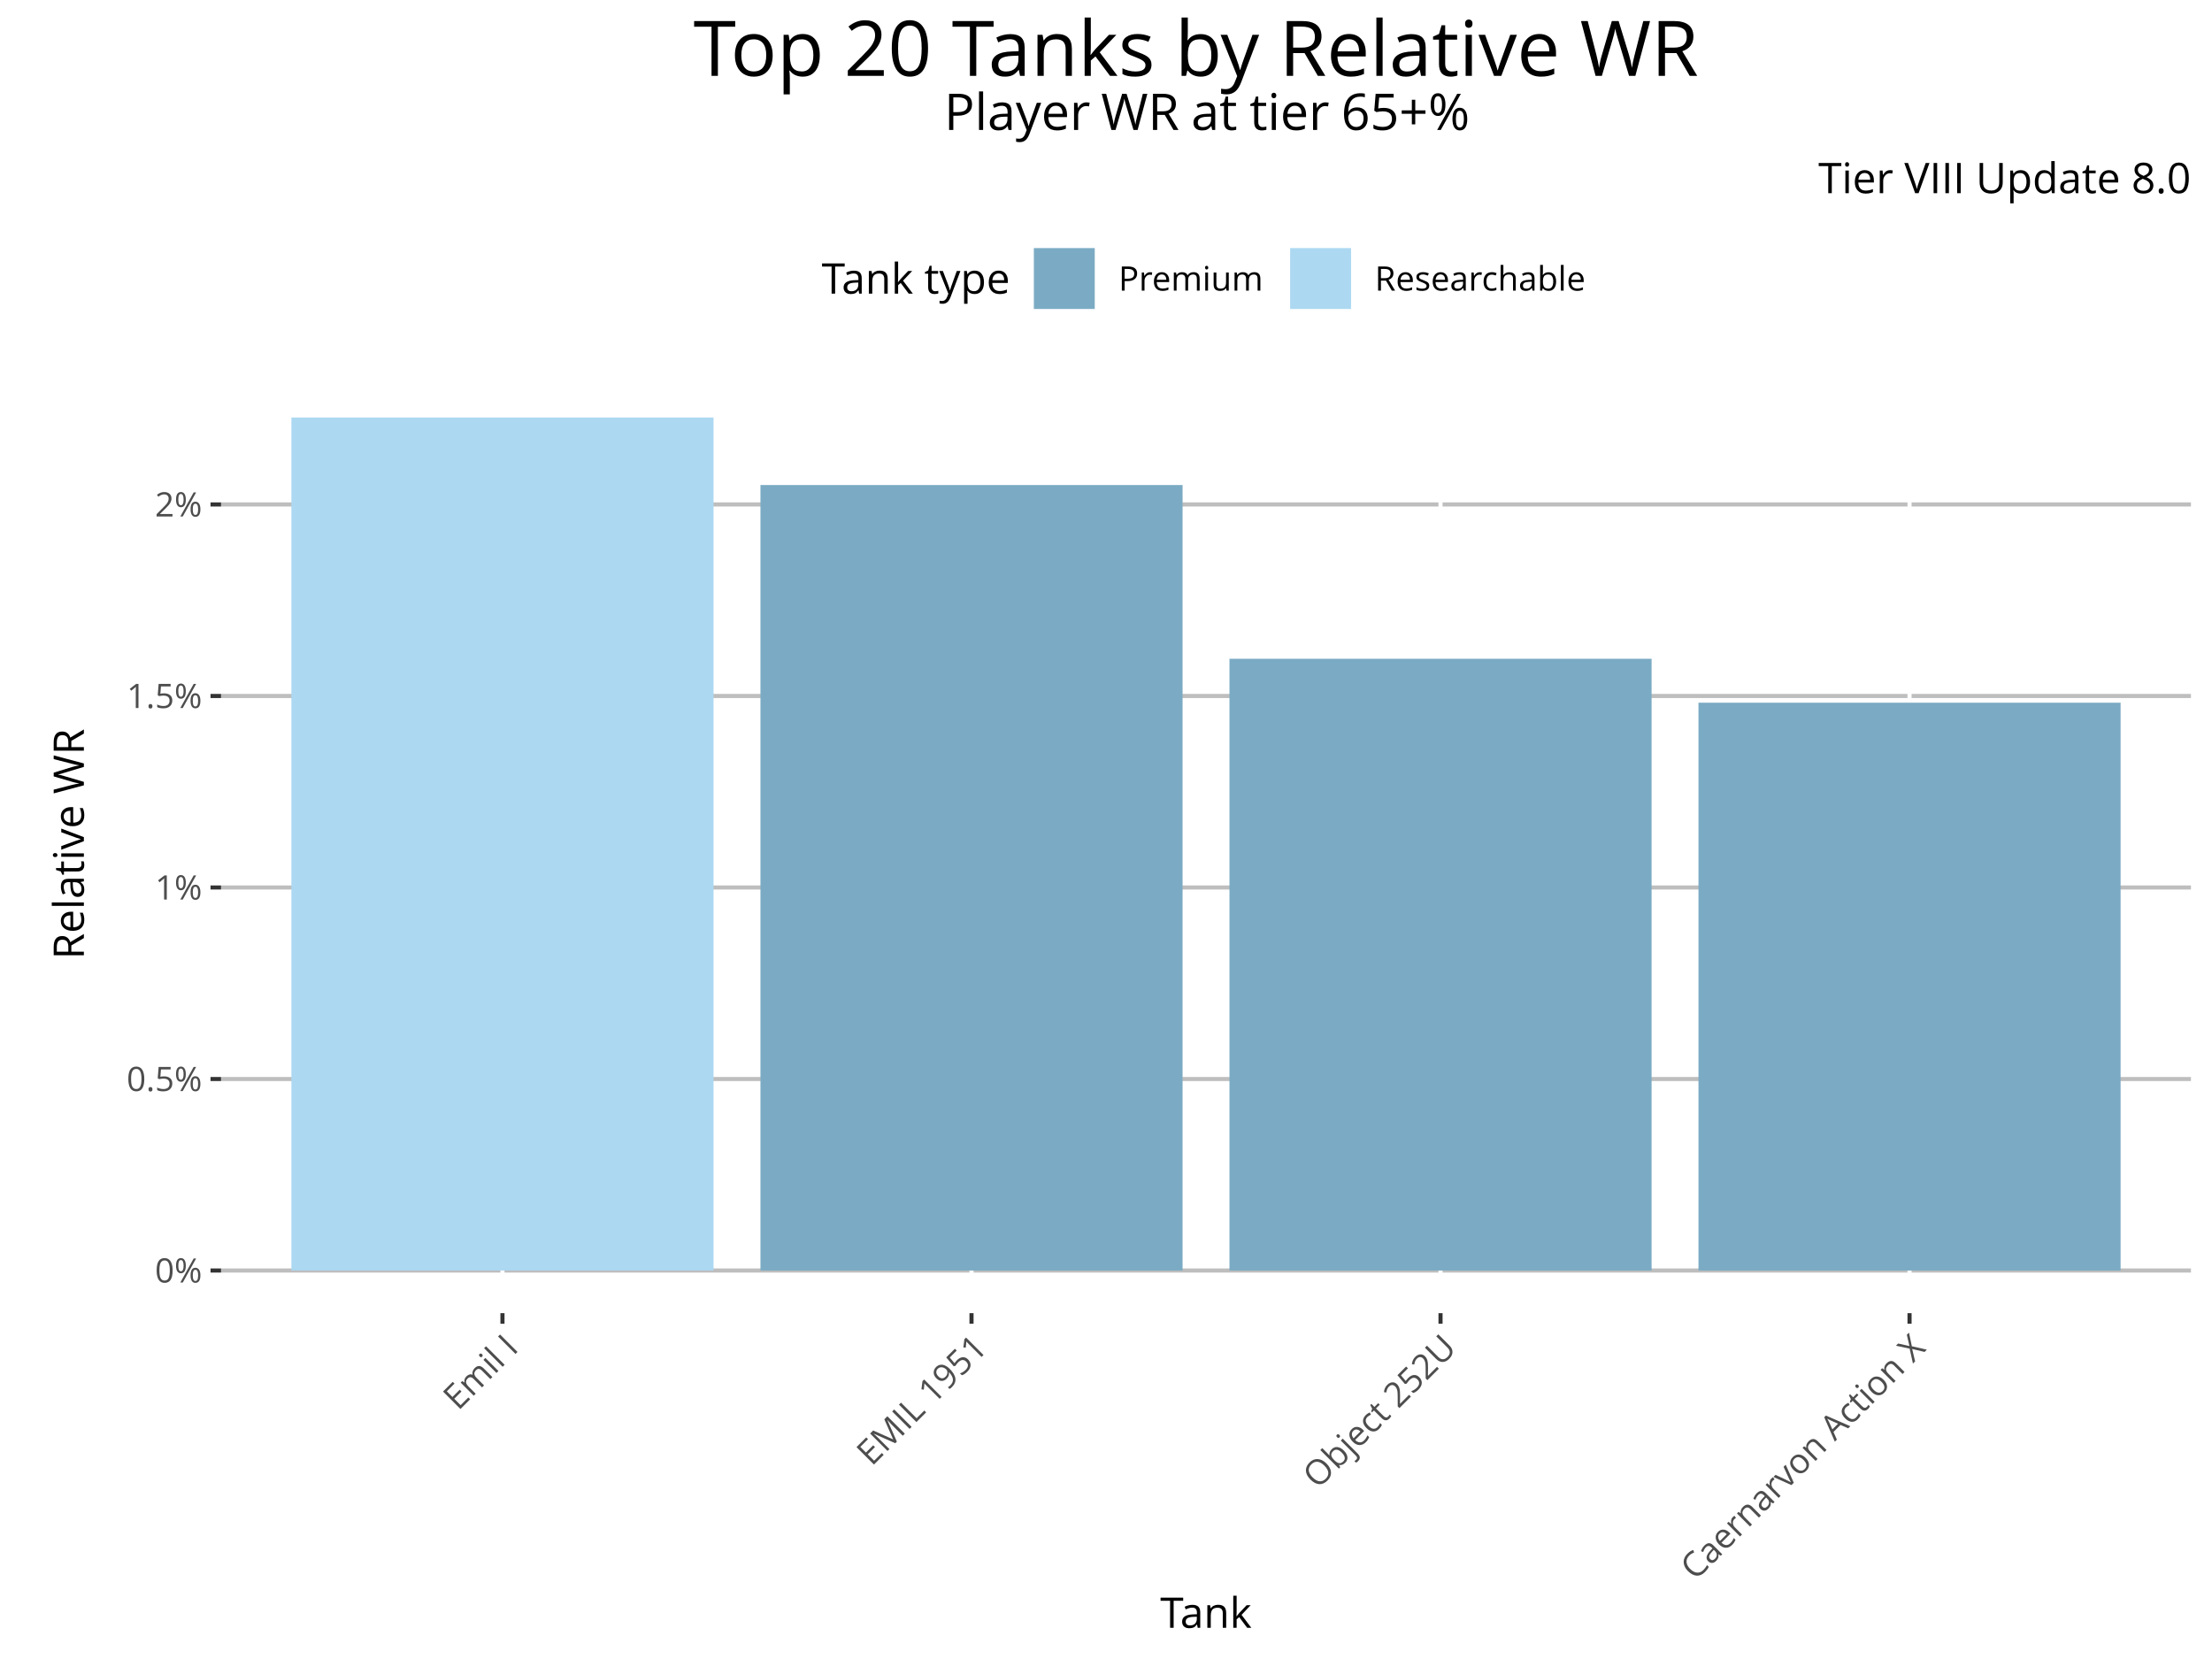
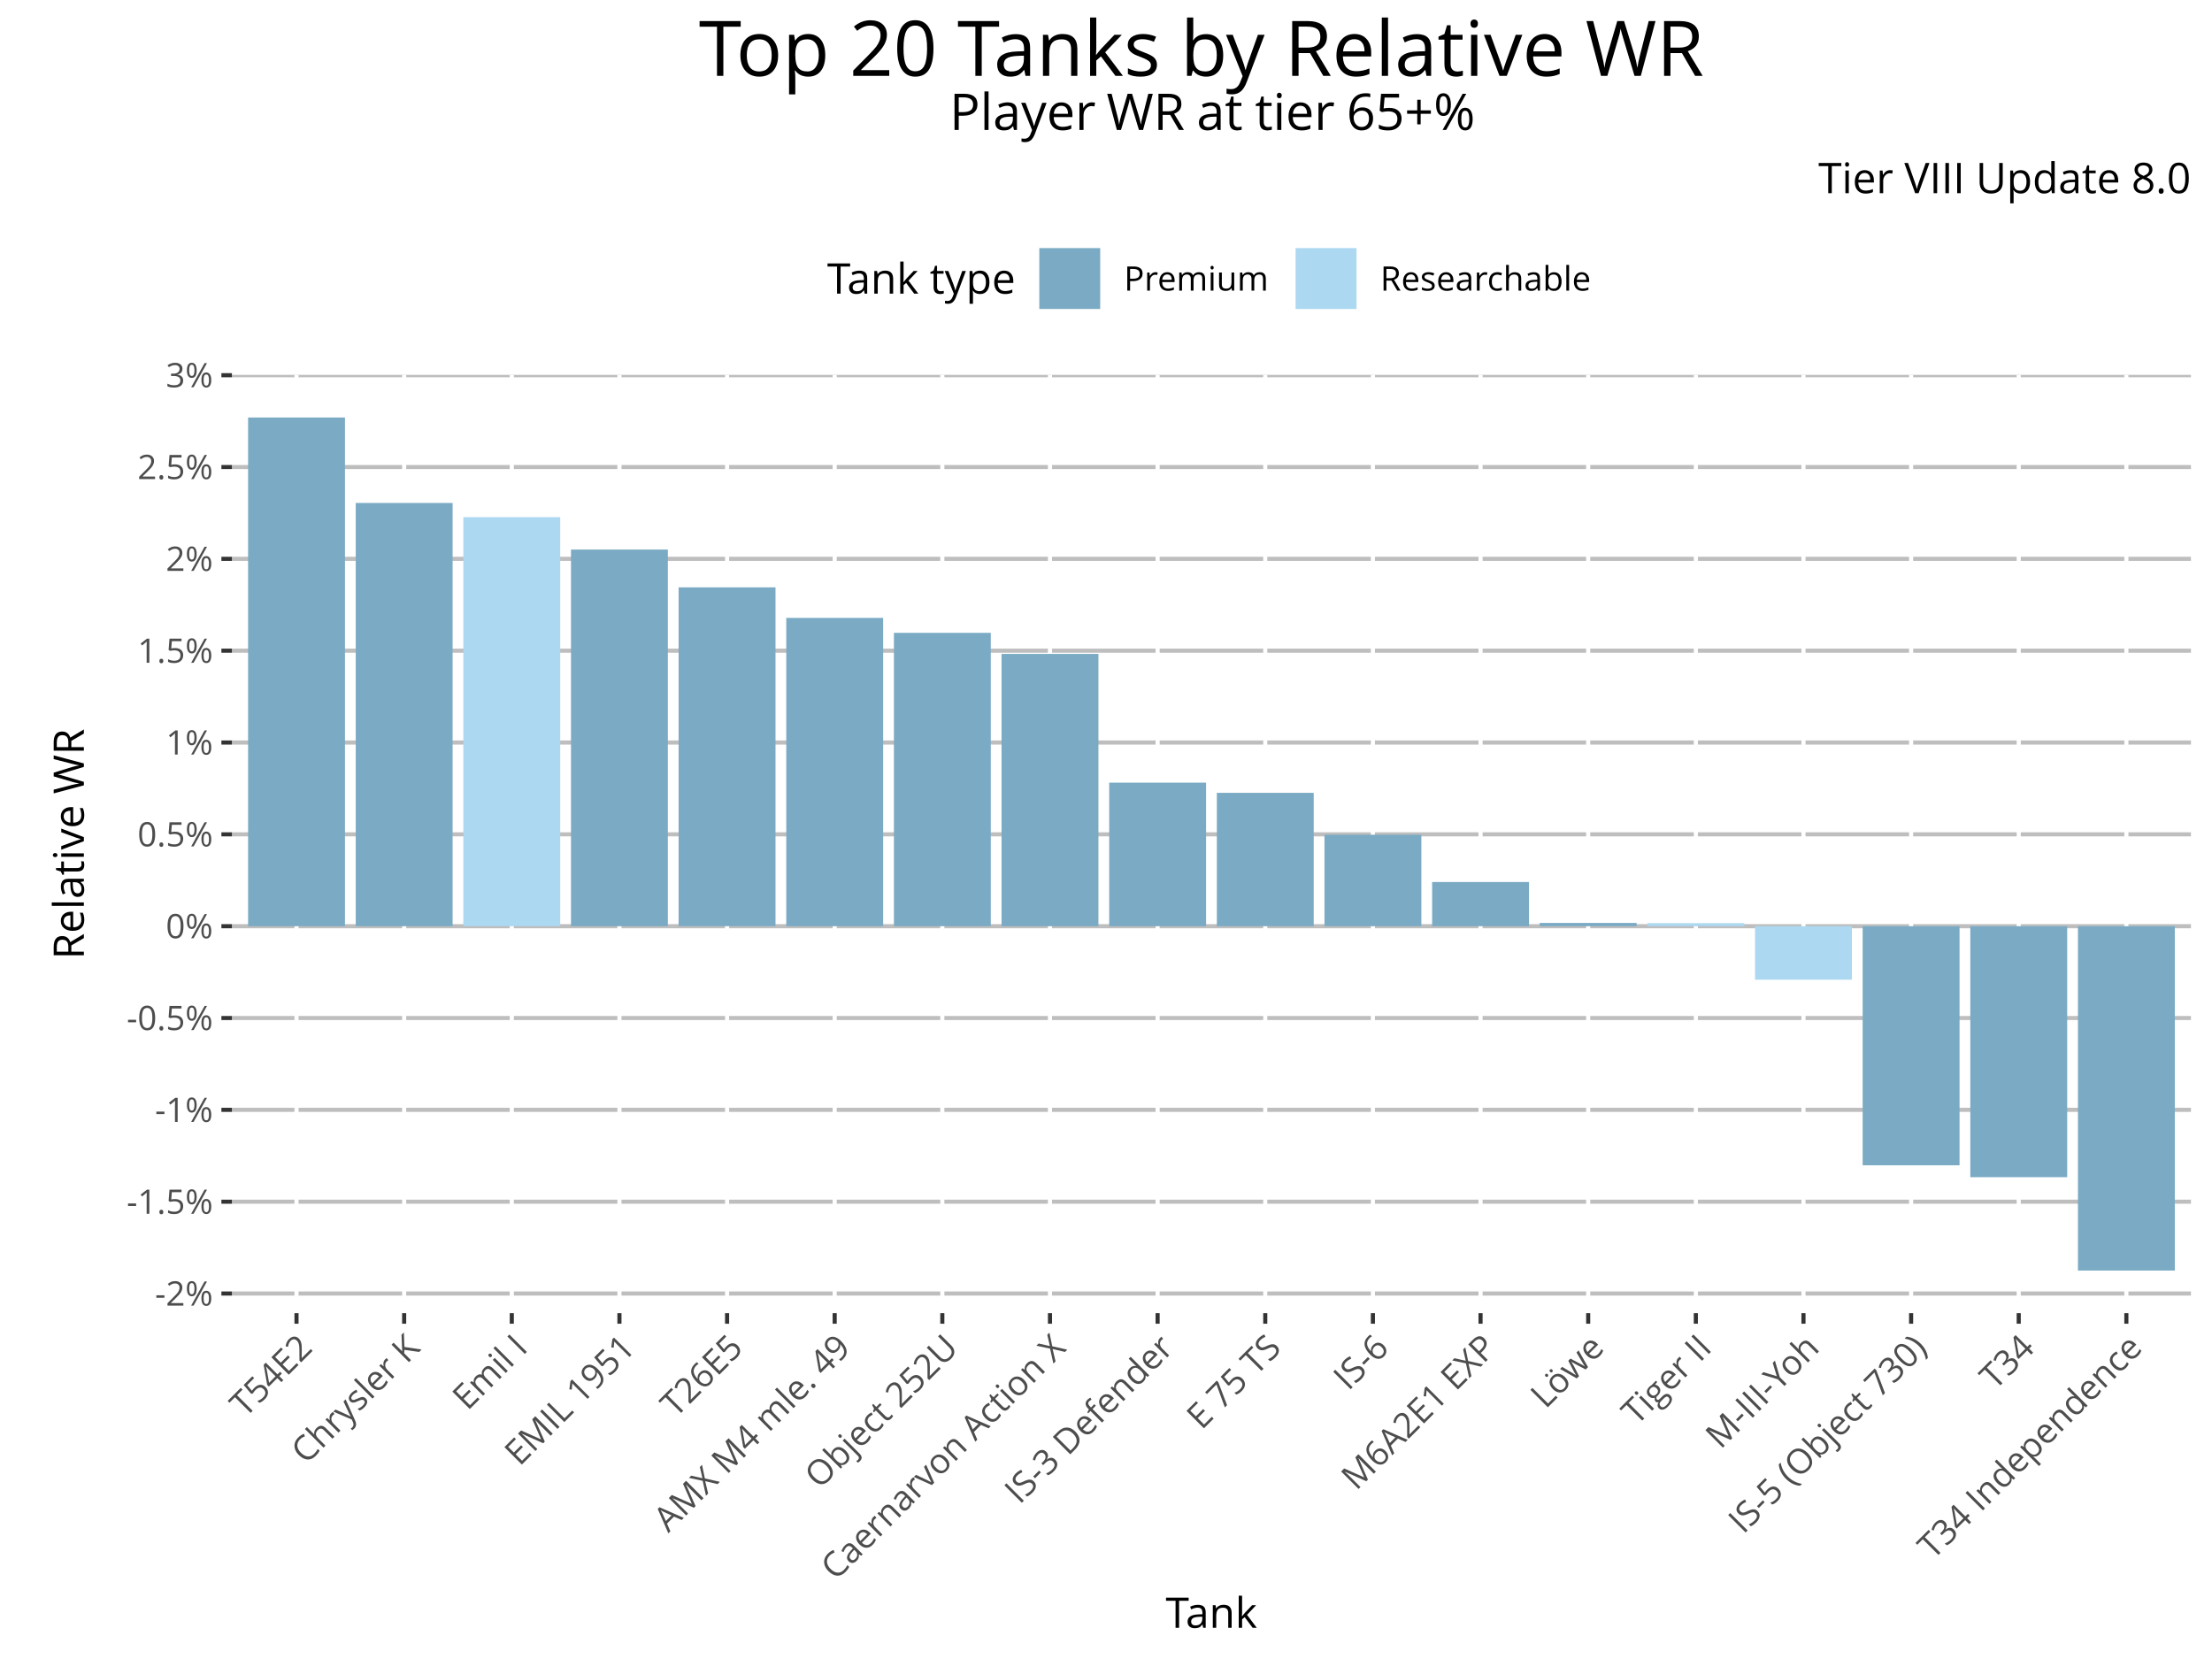
<svg xmlns="http://www.w3.org/2000/svg" class="svglite" width="576.00pt" height="432.00pt" viewBox="0 0 576.00 432.00">
  <defs>
    <style type="text/css">
    .svglite line, .svglite polyline, .svglite polygon, .svglite path, .svglite rect, .svglite circle {
      fill: none;
      stroke: #000000;
      stroke-linecap: round;
      stroke-linejoin: round;
      stroke-miterlimit: 10.00;
    }
  </style>
  </defs>
  <rect width="100%" height="100%" style="stroke: none; fill: #FFFFFF;" />
  <defs>
    <clipPath id="cpMC4wMHw1NzYuMDB8MC4wMHw0MzIuMDA=">
      <rect x="0.00" y="0.00" width="576.00" height="432.00" />
    </clipPath>
  </defs>
  <g clip-path="url(#cpMC4wMHw1NzYuMDB8MC4wMHw0MzIuMDA=)">
    <rect x="0.00" y="0" width="576.00" height="432.00" style="stroke-width: 1.07; stroke: #FFFFFF; fill: #FFFFFF;" />
  </g>
  <defs>
-     <clipPath id="cpNTcuNTZ8NTcwLjUyfDk3LjYxfDM0MS45NQ==">
-       <rect x="57.56" y="97.61" width="512.96" height="244.34" />
+     <clipPath id="cpNjAuMzl8NTcwLjUyfDk3LjYxfDM0MS45NQ==">
+       <rect x="60.39" y="97.61" width="510.13" height="244.34" />
    </clipPath>
  </defs>
-   <g clip-path="url(#cpNTcuNTZ8NTcwLjUyfDk3LjYxfDM0MS45NQ==)">
-     <rect x="57.56" y="97.61" width="512.96" height="244.34" style="stroke-width: 1.07; stroke: none;" />
-     <polyline points="57.56,305.91 570.52,305.91 " style="stroke-width: 0.53; stroke: #FFFFFF; stroke-linecap: butt;" />
-     <polyline points="57.56,256.04 570.52,256.04 " style="stroke-width: 0.53; stroke: #FFFFFF; stroke-linecap: butt;" />
-     <polyline points="57.56,206.17 570.52,206.17 " style="stroke-width: 0.53; stroke: #FFFFFF; stroke-linecap: butt;" />
-     <polyline points="57.56,156.30 570.52,156.30 " style="stroke-width: 0.53; stroke: #FFFFFF; stroke-linecap: butt;" />
-     <polyline points="57.56,106.43 570.52,106.43 " style="stroke-width: 0.53; stroke: #FFFFFF; stroke-linecap: butt;" />
-     <polyline points="57.56,330.84 570.52,330.84 " style="stroke-width: 1.07; stroke: #BEBEBE; stroke-linecap: butt;" />
-     <polyline points="57.56,280.97 570.52,280.97 " style="stroke-width: 1.07; stroke: #BEBEBE; stroke-linecap: butt;" />
-     <polyline points="57.56,231.10 570.52,231.10 " style="stroke-width: 1.07; stroke: #BEBEBE; stroke-linecap: butt;" />
-     <polyline points="57.56,181.23 570.52,181.23 " style="stroke-width: 1.07; stroke: #BEBEBE; stroke-linecap: butt;" />
-     <polyline points="57.56,131.36 570.52,131.36 " style="stroke-width: 1.07; stroke: #BEBEBE; stroke-linecap: butt;" />
-     <polyline points="130.84,341.95 130.84,97.61 " style="stroke-width: 1.07; stroke: #FFFFFF; stroke-linecap: butt;" />
-     <polyline points="252.98,341.95 252.98,97.61 " style="stroke-width: 1.07; stroke: #FFFFFF; stroke-linecap: butt;" />
-     <polyline points="375.11,341.95 375.11,97.61 " style="stroke-width: 1.07; stroke: #FFFFFF; stroke-linecap: butt;" />
-     <polyline points="497.24,341.95 497.24,97.61 " style="stroke-width: 1.07; stroke: #FFFFFF; stroke-linecap: butt;" />
-     <rect x="75.88" y="108.72" width="109.92" height="222.12" style="stroke-width: 1.07; stroke: none; stroke-linecap: square; stroke-linejoin: miter; fill: #ACD8F1;" />
-     <rect x="198.02" y="126.30" width="109.92" height="204.54" style="stroke-width: 1.07; stroke: none; stroke-linecap: square; stroke-linejoin: miter; fill: #7BABC4;" />
-     <rect x="320.15" y="171.54" width="109.92" height="159.30" style="stroke-width: 1.07; stroke: none; stroke-linecap: square; stroke-linejoin: miter; fill: #7BABC4;" />
-     <rect x="442.28" y="182.98" width="109.92" height="147.86" style="stroke-width: 1.07; stroke: none; stroke-linecap: square; stroke-linejoin: miter; fill: #7BABC4;" />
+   <g clip-path="url(#cpNjAuMzl8NTcwLjUyfDk3LjYxfDM0MS45NQ==)">
+     <rect x="60.39" y="97.61" width="510.13" height="244.34" style="stroke-width: 1.07; stroke: none;" />
+     <polyline points="60.39,324.88 570.52,324.88 " style="stroke-width: 0.53; stroke: #FFFFFF; stroke-linecap: butt;" />
+     <polyline points="60.39,300.96 570.52,300.96 " style="stroke-width: 0.53; stroke: #FFFFFF; stroke-linecap: butt;" />
+     <polyline points="60.39,277.05 570.52,277.05 " style="stroke-width: 0.53; stroke: #FFFFFF; stroke-linecap: butt;" />
+     <polyline points="60.39,253.13 570.52,253.13 " style="stroke-width: 0.53; stroke: #FFFFFF; stroke-linecap: butt;" />
+     <polyline points="60.39,229.22 570.52,229.22 " style="stroke-width: 0.53; stroke: #FFFFFF; stroke-linecap: butt;" />
+     <polyline points="60.39,205.31 570.52,205.31 " style="stroke-width: 0.53; stroke: #FFFFFF; stroke-linecap: butt;" />
+     <polyline points="60.39,181.39 570.52,181.39 " style="stroke-width: 0.53; stroke: #FFFFFF; stroke-linecap: butt;" />
+     <polyline points="60.39,157.48 570.52,157.48 " style="stroke-width: 0.53; stroke: #FFFFFF; stroke-linecap: butt;" />
+     <polyline points="60.39,133.57 570.52,133.57 " style="stroke-width: 0.53; stroke: #FFFFFF; stroke-linecap: butt;" />
+     <polyline points="60.39,109.65 570.52,109.65 " style="stroke-width: 0.53; stroke: #FFFFFF; stroke-linecap: butt;" />
+     <polyline points="60.39,336.83 570.52,336.83 " style="stroke-width: 1.07; stroke: #BEBEBE; stroke-linecap: butt;" />
+     <polyline points="60.39,312.92 570.52,312.92 " style="stroke-width: 1.07; stroke: #BEBEBE; stroke-linecap: butt;" />
+     <polyline points="60.39,289.00 570.52,289.00 " style="stroke-width: 1.07; stroke: #BEBEBE; stroke-linecap: butt;" />
+     <polyline points="60.39,265.09 570.52,265.09 " style="stroke-width: 1.07; stroke: #BEBEBE; stroke-linecap: butt;" />
+     <polyline points="60.39,241.18 570.52,241.18 " style="stroke-width: 1.07; stroke: #BEBEBE; stroke-linecap: butt;" />
+     <polyline points="60.39,217.26 570.52,217.26 " style="stroke-width: 1.07; stroke: #BEBEBE; stroke-linecap: butt;" />
+     <polyline points="60.39,193.35 570.52,193.35 " style="stroke-width: 1.07; stroke: #BEBEBE; stroke-linecap: butt;" />
+     <polyline points="60.39,169.44 570.52,169.44 " style="stroke-width: 1.07; stroke: #BEBEBE; stroke-linecap: butt;" />
+     <polyline points="60.39,145.52 570.52,145.52 " style="stroke-width: 1.07; stroke: #BEBEBE; stroke-linecap: butt;" />
+     <polyline points="60.39,121.61 570.52,121.61 " style="stroke-width: 1.07; stroke: #BEBEBE; stroke-linecap: butt;" />
+     <polyline points="60.39,97.70 570.52,97.70 " style="stroke-width: 1.07; stroke: #BEBEBE; stroke-linecap: butt;" />
+     <polyline points="77.21,341.95 77.21,97.61 " style="stroke-width: 1.07; stroke: #FFFFFF; stroke-linecap: butt;" />
+     <polyline points="105.24,341.95 105.24,97.61 " style="stroke-width: 1.07; stroke: #FFFFFF; stroke-linecap: butt;" />
+     <polyline points="133.27,341.95 133.27,97.61 " style="stroke-width: 1.07; stroke: #FFFFFF; stroke-linecap: butt;" />
+     <polyline points="161.30,341.95 161.30,97.61 " style="stroke-width: 1.07; stroke: #FFFFFF; stroke-linecap: butt;" />
+     <polyline points="189.33,341.95 189.33,97.61 " style="stroke-width: 1.07; stroke: #FFFFFF; stroke-linecap: butt;" />
+     <polyline points="217.35,341.95 217.35,97.61 " style="stroke-width: 1.07; stroke: #FFFFFF; stroke-linecap: butt;" />
+     <polyline points="245.38,341.95 245.38,97.61 " style="stroke-width: 1.07; stroke: #FFFFFF; stroke-linecap: butt;" />
+     <polyline points="273.41,341.95 273.41,97.61 " style="stroke-width: 1.07; stroke: #FFFFFF; stroke-linecap: butt;" />
+     <polyline points="301.44,341.95 301.44,97.61 " style="stroke-width: 1.07; stroke: #FFFFFF; stroke-linecap: butt;" />
+     <polyline points="329.47,341.95 329.47,97.61 " style="stroke-width: 1.07; stroke: #FFFFFF; stroke-linecap: butt;" />
+     <polyline points="357.50,341.95 357.50,97.61 " style="stroke-width: 1.07; stroke: #FFFFFF; stroke-linecap: butt;" />
+     <polyline points="385.53,341.95 385.53,97.61 " style="stroke-width: 1.07; stroke: #FFFFFF; stroke-linecap: butt;" />
+     <polyline points="413.56,341.95 413.56,97.61 " style="stroke-width: 1.07; stroke: #FFFFFF; stroke-linecap: butt;" />
+     <polyline points="441.59,341.95 441.59,97.61 " style="stroke-width: 1.07; stroke: #FFFFFF; stroke-linecap: butt;" />
+     <polyline points="469.62,341.95 469.62,97.61 " style="stroke-width: 1.07; stroke: #FFFFFF; stroke-linecap: butt;" />
+     <polyline points="497.65,341.95 497.65,97.61 " style="stroke-width: 1.07; stroke: #FFFFFF; stroke-linecap: butt;" />
+     <polyline points="525.67,341.95 525.67,97.61 " style="stroke-width: 1.07; stroke: #FFFFFF; stroke-linecap: butt;" />
+     <polyline points="553.70,341.95 553.70,97.61 " style="stroke-width: 1.07; stroke: #FFFFFF; stroke-linecap: butt;" />
+     <rect x="64.60" y="108.72" width="25.23" height="132.46" style="stroke-width: 1.07; stroke: none; stroke-linecap: square; stroke-linejoin: miter; fill: #7BABC4;" />
+     <rect x="92.63" y="130.97" width="25.23" height="110.21" style="stroke-width: 1.07; stroke: none; stroke-linecap: square; stroke-linejoin: miter; fill: #7BABC4;" />
+     <rect x="120.65" y="134.67" width="25.23" height="106.51" style="stroke-width: 1.07; stroke: none; stroke-linecap: square; stroke-linejoin: miter; fill: #ACD8F1;" />
+     <rect x="148.68" y="143.10" width="25.23" height="98.08" style="stroke-width: 1.07; stroke: none; stroke-linecap: square; stroke-linejoin: miter; fill: #7BABC4;" />
+     <rect x="176.71" y="152.95" width="25.23" height="88.22" style="stroke-width: 1.07; stroke: none; stroke-linecap: square; stroke-linejoin: miter; fill: #7BABC4;" />
+     <rect x="204.74" y="160.90" width="25.23" height="80.28" style="stroke-width: 1.07; stroke: none; stroke-linecap: square; stroke-linejoin: miter; fill: #7BABC4;" />
+     <rect x="232.77" y="164.79" width="25.23" height="76.39" style="stroke-width: 1.07; stroke: none; stroke-linecap: square; stroke-linejoin: miter; fill: #7BABC4;" />
+     <rect x="260.80" y="170.28" width="25.23" height="70.90" style="stroke-width: 1.07; stroke: none; stroke-linecap: square; stroke-linejoin: miter; fill: #7BABC4;" />
+     <rect x="288.83" y="203.80" width="25.23" height="37.38" style="stroke-width: 1.07; stroke: none; stroke-linecap: square; stroke-linejoin: miter; fill: #7BABC4;" />
+     <rect x="316.86" y="206.45" width="25.23" height="34.73" style="stroke-width: 1.07; stroke: none; stroke-linecap: square; stroke-linejoin: miter; fill: #7BABC4;" />
+     <rect x="344.89" y="217.36" width="25.23" height="23.82" style="stroke-width: 1.07; stroke: none; stroke-linecap: square; stroke-linejoin: miter; fill: #7BABC4;" />
+     <rect x="372.92" y="229.67" width="25.23" height="11.51" style="stroke-width: 1.07; stroke: none; stroke-linecap: square; stroke-linejoin: miter; fill: #7BABC4;" />
+     <rect x="400.94" y="240.33" width="25.23" height="0.85" style="stroke-width: 1.07; stroke: none; stroke-linecap: square; stroke-linejoin: miter; fill: #7BABC4;" />
+     <rect x="428.97" y="240.39" width="25.23" height="0.79" style="stroke-width: 1.07; stroke: none; stroke-linecap: square; stroke-linejoin: miter; fill: #ACD8F1;" />
+     <rect x="457.00" y="241.18" width="25.23" height="13.93" style="stroke-width: 1.07; stroke: none; stroke-linecap: square; stroke-linejoin: miter; fill: #ACD8F1;" />
+     <rect x="485.03" y="241.18" width="25.23" height="62.26" style="stroke-width: 1.07; stroke: none; stroke-linecap: square; stroke-linejoin: miter; fill: #7BABC4;" />
+     <rect x="513.06" y="241.18" width="25.23" height="65.36" style="stroke-width: 1.07; stroke: none; stroke-linecap: square; stroke-linejoin: miter; fill: #7BABC4;" />
+     <rect x="541.09" y="241.18" width="25.23" height="89.67" style="stroke-width: 1.07; stroke: none; stroke-linecap: square; stroke-linejoin: miter; fill: #7BABC4;" />
  </g>
  <g clip-path="url(#cpMC4wMHw1NzYuMDB8MC4wMHw0MzIuMDA=)">
-     <text x="52.63" y="333.98" text-anchor="end" style="font-size: 8.80px; fill: #4D4D4D; font-family: Open Sans;" textLength="12.28px" lengthAdjust="spacingAndGlyphs">0%</text>
-     <text x="52.63" y="284.11" text-anchor="end" style="font-size: 8.80px; fill: #4D4D4D; font-family: Open Sans;" textLength="19.65px" lengthAdjust="spacingAndGlyphs">0.5%</text>
-     <text x="52.63" y="234.24" text-anchor="end" style="font-size: 8.80px; fill: #4D4D4D; font-family: Open Sans;" textLength="12.28px" lengthAdjust="spacingAndGlyphs">1%</text>
-     <text x="52.63" y="184.37" text-anchor="end" style="font-size: 8.80px; fill: #4D4D4D; font-family: Open Sans;" textLength="19.65px" lengthAdjust="spacingAndGlyphs">1.5%</text>
-     <text x="52.63" y="134.50" text-anchor="end" style="font-size: 8.80px; fill: #4D4D4D; font-family: Open Sans;" textLength="12.28px" lengthAdjust="spacingAndGlyphs">2%</text>
-     <polyline points="54.82,330.84 57.56,330.84 " style="stroke-width: 1.07; stroke: #333333; stroke-linecap: butt;" />
-     <polyline points="54.82,280.97 57.56,280.97 " style="stroke-width: 1.07; stroke: #333333; stroke-linecap: butt;" />
-     <polyline points="54.82,231.10 57.56,231.10 " style="stroke-width: 1.07; stroke: #333333; stroke-linecap: butt;" />
-     <polyline points="54.82,181.23 57.56,181.23 " style="stroke-width: 1.07; stroke: #333333; stroke-linecap: butt;" />
-     <polyline points="54.82,131.36 57.56,131.36 " style="stroke-width: 1.07; stroke: #333333; stroke-linecap: butt;" />
-     <polyline points="130.84,344.69 130.84,341.95 " style="stroke-width: 1.07; stroke: #333333; stroke-linecap: butt;" />
-     <polyline points="252.98,344.69 252.98,341.95 " style="stroke-width: 1.07; stroke: #333333; stroke-linecap: butt;" />
-     <polyline points="375.11,344.69 375.11,341.95 " style="stroke-width: 1.07; stroke: #333333; stroke-linecap: butt;" />
-     <polyline points="497.24,344.69 497.24,341.95 " style="stroke-width: 1.07; stroke: #333333; stroke-linecap: butt;" />
-     <text transform="translate(135.38,351.42) rotate(-45)" text-anchor="end" style="font-size: 9.00px; fill: #4D4D4D; font-family: Open Sans;" textLength="22.78px" lengthAdjust="spacingAndGlyphs">Emil I</text>
-     <text transform="translate(257.52,351.42) rotate(-45)" text-anchor="end" style="font-size: 9.00px; fill: #4D4D4D; font-family: Open Sans;" textLength="43.25px" lengthAdjust="spacingAndGlyphs">EMIL 1951</text>
-     <text transform="translate(379.65,351.42) rotate(-45)" text-anchor="end" style="font-size: 9.00px; fill: #4D4D4D; font-family: Open Sans;" textLength="51.65px" lengthAdjust="spacingAndGlyphs">Object 252U</text>
-     <text transform="translate(501.78,351.42) rotate(-45)" text-anchor="end" style="font-size: 9.00px; fill: #4D4D4D; font-family: Open Sans;" textLength="85.33px" lengthAdjust="spacingAndGlyphs">Caernarvon Action X</text>
-     <text x="314.04" y="423.88" text-anchor="middle" style="font-size: 11.00px; font-family: Open Sans;" textLength="23.85px" lengthAdjust="spacingAndGlyphs">Tank</text>
+     <text x="55.46" y="339.97" text-anchor="end" style="font-size: 8.80px; fill: #4D4D4D; font-family: Open Sans;" textLength="15.11px" lengthAdjust="spacingAndGlyphs">-2%</text>
+     <text x="55.46" y="316.06" text-anchor="end" style="font-size: 8.80px; fill: #4D4D4D; font-family: Open Sans;" textLength="22.48px" lengthAdjust="spacingAndGlyphs">-1.5%</text>
+     <text x="55.46" y="292.14" text-anchor="end" style="font-size: 8.80px; fill: #4D4D4D; font-family: Open Sans;" textLength="15.11px" lengthAdjust="spacingAndGlyphs">-1%</text>
+     <text x="55.46" y="268.23" text-anchor="end" style="font-size: 8.80px; fill: #4D4D4D; font-family: Open Sans;" textLength="22.48px" lengthAdjust="spacingAndGlyphs">-0.5%</text>
+     <text x="55.46" y="244.32" text-anchor="end" style="font-size: 8.80px; fill: #4D4D4D; font-family: Open Sans;" textLength="12.28px" lengthAdjust="spacingAndGlyphs">0%</text>
+     <text x="55.46" y="220.40" text-anchor="end" style="font-size: 8.80px; fill: #4D4D4D; font-family: Open Sans;" textLength="19.65px" lengthAdjust="spacingAndGlyphs">0.5%</text>
+     <text x="55.46" y="196.49" text-anchor="end" style="font-size: 8.80px; fill: #4D4D4D; font-family: Open Sans;" textLength="12.28px" lengthAdjust="spacingAndGlyphs">1%</text>
+     <text x="55.46" y="172.58" text-anchor="end" style="font-size: 8.80px; fill: #4D4D4D; font-family: Open Sans;" textLength="19.65px" lengthAdjust="spacingAndGlyphs">1.5%</text>
+     <text x="55.46" y="148.66" text-anchor="end" style="font-size: 8.80px; fill: #4D4D4D; font-family: Open Sans;" textLength="12.28px" lengthAdjust="spacingAndGlyphs">2%</text>
+     <text x="55.46" y="124.75" text-anchor="end" style="font-size: 8.80px; fill: #4D4D4D; font-family: Open Sans;" textLength="19.65px" lengthAdjust="spacingAndGlyphs">2.5%</text>
+     <text x="55.46" y="100.84" text-anchor="end" style="font-size: 8.80px; fill: #4D4D4D; font-family: Open Sans;" textLength="12.28px" lengthAdjust="spacingAndGlyphs">3%</text>
+     <polyline points="57.65,336.83 60.39,336.83 " style="stroke-width: 1.07; stroke: #333333; stroke-linecap: butt;" />
+     <polyline points="57.65,312.92 60.39,312.92 " style="stroke-width: 1.07; stroke: #333333; stroke-linecap: butt;" />
+     <polyline points="57.65,289.00 60.39,289.00 " style="stroke-width: 1.07; stroke: #333333; stroke-linecap: butt;" />
+     <polyline points="57.65,265.09 60.39,265.09 " style="stroke-width: 1.07; stroke: #333333; stroke-linecap: butt;" />
+     <polyline points="57.65,241.18 60.39,241.18 " style="stroke-width: 1.07; stroke: #333333; stroke-linecap: butt;" />
+     <polyline points="57.65,217.26 60.39,217.26 " style="stroke-width: 1.07; stroke: #333333; stroke-linecap: butt;" />
+     <polyline points="57.65,193.35 60.39,193.35 " style="stroke-width: 1.07; stroke: #333333; stroke-linecap: butt;" />
+     <polyline points="57.65,169.44 60.39,169.44 " style="stroke-width: 1.07; stroke: #333333; stroke-linecap: butt;" />
+     <polyline points="57.65,145.52 60.39,145.52 " style="stroke-width: 1.07; stroke: #333333; stroke-linecap: butt;" />
+     <polyline points="57.65,121.61 60.39,121.61 " style="stroke-width: 1.07; stroke: #333333; stroke-linecap: butt;" />
+     <polyline points="57.65,97.70 60.39,97.70 " style="stroke-width: 1.07; stroke: #333333; stroke-linecap: butt;" />
+     <polyline points="77.21,344.69 77.21,341.95 " style="stroke-width: 1.07; stroke: #333333; stroke-linecap: butt;" />
+     <polyline points="105.24,344.69 105.24,341.95 " style="stroke-width: 1.07; stroke: #333333; stroke-linecap: butt;" />
+     <polyline points="133.27,344.69 133.27,341.95 " style="stroke-width: 1.07; stroke: #333333; stroke-linecap: butt;" />
+     <polyline points="161.30,344.69 161.30,341.95 " style="stroke-width: 1.07; stroke: #333333; stroke-linecap: butt;" />
+     <polyline points="189.33,344.69 189.33,341.95 " style="stroke-width: 1.07; stroke: #333333; stroke-linecap: butt;" />
+     <polyline points="217.35,344.69 217.35,341.95 " style="stroke-width: 1.07; stroke: #333333; stroke-linecap: butt;" />
+     <polyline points="245.38,344.69 245.38,341.95 " style="stroke-width: 1.07; stroke: #333333; stroke-linecap: butt;" />
+     <polyline points="273.41,344.69 273.41,341.95 " style="stroke-width: 1.07; stroke: #333333; stroke-linecap: butt;" />
+     <polyline points="301.44,344.69 301.44,341.95 " style="stroke-width: 1.07; stroke: #333333; stroke-linecap: butt;" />
+     <polyline points="329.47,344.69 329.47,341.95 " style="stroke-width: 1.07; stroke: #333333; stroke-linecap: butt;" />
+     <polyline points="357.50,344.69 357.50,341.95 " style="stroke-width: 1.07; stroke: #333333; stroke-linecap: butt;" />
+     <polyline points="385.53,344.69 385.53,341.95 " style="stroke-width: 1.07; stroke: #333333; stroke-linecap: butt;" />
+     <polyline points="413.56,344.69 413.56,341.95 " style="stroke-width: 1.07; stroke: #333333; stroke-linecap: butt;" />
+     <polyline points="441.59,344.69 441.59,341.95 " style="stroke-width: 1.07; stroke: #333333; stroke-linecap: butt;" />
+     <polyline points="469.62,344.69 469.62,341.95 " style="stroke-width: 1.07; stroke: #333333; stroke-linecap: butt;" />
+     <polyline points="497.65,344.69 497.65,341.95 " style="stroke-width: 1.07; stroke: #333333; stroke-linecap: butt;" />
+     <polyline points="525.67,344.69 525.67,341.95 " style="stroke-width: 1.07; stroke: #333333; stroke-linecap: butt;" />
+     <polyline points="553.70,344.69 553.70,341.95 " style="stroke-width: 1.07; stroke: #333333; stroke-linecap: butt;" />
+     <text transform="translate(81.75,351.42) rotate(-45)" text-anchor="end" style="font-size: 9.00px; fill: #4D4D4D; font-family: Open Sans;" textLength="25.43px" lengthAdjust="spacingAndGlyphs">T54E2</text>
+     <text transform="translate(109.78,351.42) rotate(-45)" text-anchor="end" style="font-size: 9.00px; fill: #4D4D4D; font-family: Open Sans;" textLength="42.56px" lengthAdjust="spacingAndGlyphs">Chrysler K</text>
+     <text transform="translate(137.81,351.42) rotate(-45)" text-anchor="end" style="font-size: 9.00px; fill: #4D4D4D; font-family: Open Sans;" textLength="22.78px" lengthAdjust="spacingAndGlyphs">Emil I</text>
+     <text transform="translate(165.84,351.42) rotate(-45)" text-anchor="end" style="font-size: 9.00px; fill: #4D4D4D; font-family: Open Sans;" textLength="43.25px" lengthAdjust="spacingAndGlyphs">EMIL 1951</text>
+     <text transform="translate(193.87,351.42) rotate(-45)" text-anchor="end" style="font-size: 9.00px; fill: #4D4D4D; font-family: Open Sans;" textLength="25.43px" lengthAdjust="spacingAndGlyphs">T26E5</text>
+     <text transform="translate(221.90,351.42) rotate(-45)" text-anchor="end" style="font-size: 9.00px; fill: #4D4D4D; font-family: Open Sans;" textLength="67.70px" lengthAdjust="spacingAndGlyphs">AMX M4 mle. 49</text>
+     <text transform="translate(249.93,351.42) rotate(-45)" text-anchor="end" style="font-size: 9.00px; fill: #4D4D4D; font-family: Open Sans;" textLength="51.65px" lengthAdjust="spacingAndGlyphs">Object 252U</text>
+     <text transform="translate(277.95,351.42) rotate(-45)" text-anchor="end" style="font-size: 9.00px; fill: #4D4D4D; font-family: Open Sans;" textLength="85.33px" lengthAdjust="spacingAndGlyphs">Caernarvon Action X</text>
+     <text transform="translate(305.98,351.42) rotate(-45)" text-anchor="end" style="font-size: 9.00px; fill: #4D4D4D; font-family: Open Sans;" textLength="57.30px" lengthAdjust="spacingAndGlyphs">IS-3 Defender</text>
+     <text transform="translate(334.01,351.42) rotate(-45)" text-anchor="end" style="font-size: 9.00px; fill: #4D4D4D; font-family: Open Sans;" textLength="29.90px" lengthAdjust="spacingAndGlyphs">E 75 TS</text>
+     <text transform="translate(362.04,351.42) rotate(-45)" text-anchor="end" style="font-size: 9.00px; fill: #4D4D4D; font-family: Open Sans;" textLength="15.49px" lengthAdjust="spacingAndGlyphs">IS-6</text>
+     <text transform="translate(390.07,351.42) rotate(-45)" text-anchor="end" style="font-size: 9.00px; fill: #4D4D4D; font-family: Open Sans;" textLength="52.23px" lengthAdjust="spacingAndGlyphs">M6A2E1 EXP</text>
+     <text transform="translate(418.10,351.42) rotate(-45)" text-anchor="end" style="font-size: 9.00px; fill: #4D4D4D; font-family: Open Sans;" textLength="22.15px" lengthAdjust="spacingAndGlyphs">Löwe</text>
+     <text transform="translate(446.13,351.42) rotate(-45)" text-anchor="end" style="font-size: 9.00px; fill: #4D4D4D; font-family: Open Sans;" textLength="28.27px" lengthAdjust="spacingAndGlyphs">Tiger II</text>
+     <text transform="translate(474.16,351.42) rotate(-45)" text-anchor="end" style="font-size: 9.00px; fill: #4D4D4D; font-family: Open Sans;" textLength="37.01px" lengthAdjust="spacingAndGlyphs">M-III-Yoh</text>
+     <text transform="translate(502.19,351.42) rotate(-45)" text-anchor="end" style="font-size: 9.00px; fill: #4D4D4D; font-family: Open Sans;" textLength="68.26px" lengthAdjust="spacingAndGlyphs">IS-5 (Object 730)</text>
+     <text transform="translate(530.22,351.42) rotate(-45)" text-anchor="end" style="font-size: 9.00px; fill: #4D4D4D; font-family: Open Sans;" textLength="15.28px" lengthAdjust="spacingAndGlyphs">T34</text>
+     <text transform="translate(558.24,351.42) rotate(-45)" text-anchor="end" style="font-size: 9.00px; fill: #4D4D4D; font-family: Open Sans;" textLength="77.72px" lengthAdjust="spacingAndGlyphs">T34 Independence</text>
+     <text x="315.46" y="423.88" text-anchor="middle" style="font-size: 11.00px; font-family: Open Sans;" textLength="23.85px" lengthAdjust="spacingAndGlyphs">Tank</text>
    <text transform="translate(21.84,219.78) rotate(-90)" text-anchor="middle" style="font-size: 11.00px; font-family: Open Sans;" textLength="60.07px" lengthAdjust="spacingAndGlyphs">Relative WR</text>
-     <rect x="208.49" y="58.42" width="211.09" height="28.24" style="stroke-width: 1.07; stroke: none; fill: #FFFFFF;" />
-     <text x="213.97" y="76.46" style="font-size: 11.00px; font-family: Open Sans;" textLength="49.05px" lengthAdjust="spacingAndGlyphs">Tank type</text>
-     <rect x="268.50" y="63.90" width="17.28" height="17.28" style="stroke-width: 1.07; stroke: none;" />
-     <rect x="269.21" y="64.60" width="15.86" height="15.86" style="stroke-width: 1.07; stroke: none; stroke-linecap: square; stroke-linejoin: miter; fill: #7BABC4;" />
-     <rect x="335.24" y="63.90" width="17.28" height="17.28" style="stroke-width: 1.07; stroke: none;" />
-     <rect x="335.95" y="64.60" width="15.86" height="15.86" style="stroke-width: 1.07; stroke: none; stroke-linecap: square; stroke-linejoin: miter; fill: #ACD8F1;" />
-     <text x="291.26" y="75.67" style="font-size: 8.80px; font-family: Open Sans;" textLength="37.66px" lengthAdjust="spacingAndGlyphs">Premium</text>
-     <text x="358.00" y="75.67" style="font-size: 8.80px; font-family: Open Sans;" textLength="54.87px" lengthAdjust="spacingAndGlyphs">Researchable</text>
+     <rect x="209.91" y="58.42" width="211.09" height="28.24" style="stroke-width: 1.07; stroke: none; fill: #FFFFFF;" />
+     <text x="215.39" y="76.46" style="font-size: 11.00px; font-family: Open Sans;" textLength="49.05px" lengthAdjust="spacingAndGlyphs">Tank type</text>
+     <rect x="269.92" y="63.90" width="17.28" height="17.28" style="stroke-width: 1.07; stroke: none;" />
+     <rect x="270.63" y="64.60" width="15.86" height="15.86" style="stroke-width: 1.07; stroke: none; stroke-linecap: square; stroke-linejoin: miter; fill: #7BABC4;" />
+     <rect x="336.66" y="63.90" width="17.28" height="17.28" style="stroke-width: 1.07; stroke: none;" />
+     <rect x="337.37" y="64.60" width="15.86" height="15.86" style="stroke-width: 1.07; stroke: none; stroke-linecap: square; stroke-linejoin: miter; fill: #ACD8F1;" />
+     <text x="292.68" y="75.67" style="font-size: 8.80px; font-family: Open Sans;" textLength="37.66px" lengthAdjust="spacingAndGlyphs">Premium</text>
+     <text x="359.42" y="75.67" style="font-size: 8.80px; font-family: Open Sans;" textLength="54.87px" lengthAdjust="spacingAndGlyphs">Researchable</text>
    <text x="570.52" y="50.30" text-anchor="end" style="font-size: 11.00px; font-family: Open Sans;" textLength="97.02px" lengthAdjust="spacingAndGlyphs">Tier VIII Update 8.0</text>
-     <text x="180.58" y="19.76" style="font-size: 20.00px; font-family: Open Sans;" textLength="34.01px" lengthAdjust="spacingAndGlyphs">Top</text>
-     <text x="219.78" y="19.76" style="font-size: 20.00px; font-family: Open Sans;" textLength="22.87px" lengthAdjust="spacingAndGlyphs">20</text>
-     <text x="247.86" y="19.76" style="font-size: 20.00px; font-family: Open Sans;" textLength="52.91px" lengthAdjust="spacingAndGlyphs">Tanks</text>
-     <text x="305.96" y="19.76" style="font-size: 20.00px; font-family: Open Sans;" textLength="21.93px" lengthAdjust="spacingAndGlyphs">by</text>
-     <text x="333.10" y="19.76" style="font-size: 20.00px; font-family: Open Sans;" textLength="73.14px" lengthAdjust="spacingAndGlyphs">Relative</text>
-     <text x="411.42" y="19.76" style="font-size: 20.00px; font-family: Open Sans;" textLength="30.88px" lengthAdjust="spacingAndGlyphs">WR</text>
-     <text x="245.85" y="33.84" style="font-size: 13.20px; font-family: Open Sans;" textLength="38.04px" lengthAdjust="spacingAndGlyphs">Player</text>
-     <text x="286.72" y="33.84" style="font-size: 13.20px; font-family: Open Sans;" textLength="20.36px" lengthAdjust="spacingAndGlyphs">WR</text>
-     <text x="310.17" y="33.84" style="font-size: 13.20px; font-family: Open Sans;" textLength="12.00px" lengthAdjust="spacingAndGlyphs">at</text>
-     <text x="325.37" y="33.84" style="font-size: 13.20px; font-family: Open Sans;" textLength="20.78px" lengthAdjust="spacingAndGlyphs">tier</text>
-     <text x="349.23" y="33.84" style="font-size: 13.20px; font-family: Open Sans;" textLength="33.49px" lengthAdjust="spacingAndGlyphs">65+%</text>
+     <text x="182.00" y="19.76" style="font-size: 20.00px; font-family: Open Sans;" textLength="34.01px" lengthAdjust="spacingAndGlyphs">Top</text>
+     <text x="221.20" y="19.76" style="font-size: 20.00px; font-family: Open Sans;" textLength="22.87px" lengthAdjust="spacingAndGlyphs">20</text>
+     <text x="249.28" y="19.76" style="font-size: 20.00px; font-family: Open Sans;" textLength="52.91px" lengthAdjust="spacingAndGlyphs">Tanks</text>
+     <text x="307.38" y="19.76" style="font-size: 20.00px; font-family: Open Sans;" textLength="21.93px" lengthAdjust="spacingAndGlyphs">by</text>
+     <text x="334.52" y="19.76" style="font-size: 20.00px; font-family: Open Sans;" textLength="73.14px" lengthAdjust="spacingAndGlyphs">Relative</text>
+     <text x="412.84" y="19.76" style="font-size: 20.00px; font-family: Open Sans;" textLength="30.88px" lengthAdjust="spacingAndGlyphs">WR</text>
+     <text x="247.26" y="33.84" style="font-size: 13.20px; font-family: Open Sans;" textLength="38.04px" lengthAdjust="spacingAndGlyphs">Player</text>
+     <text x="288.14" y="33.84" style="font-size: 13.20px; font-family: Open Sans;" textLength="20.36px" lengthAdjust="spacingAndGlyphs">WR</text>
+     <text x="311.59" y="33.84" style="font-size: 13.20px; font-family: Open Sans;" textLength="12.00px" lengthAdjust="spacingAndGlyphs">at</text>
+     <text x="326.79" y="33.84" style="font-size: 13.20px; font-family: Open Sans;" textLength="20.78px" lengthAdjust="spacingAndGlyphs">tier</text>
+     <text x="350.64" y="33.84" style="font-size: 13.20px; font-family: Open Sans;" textLength="33.49px" lengthAdjust="spacingAndGlyphs">65+%</text>
  </g>
</svg>
